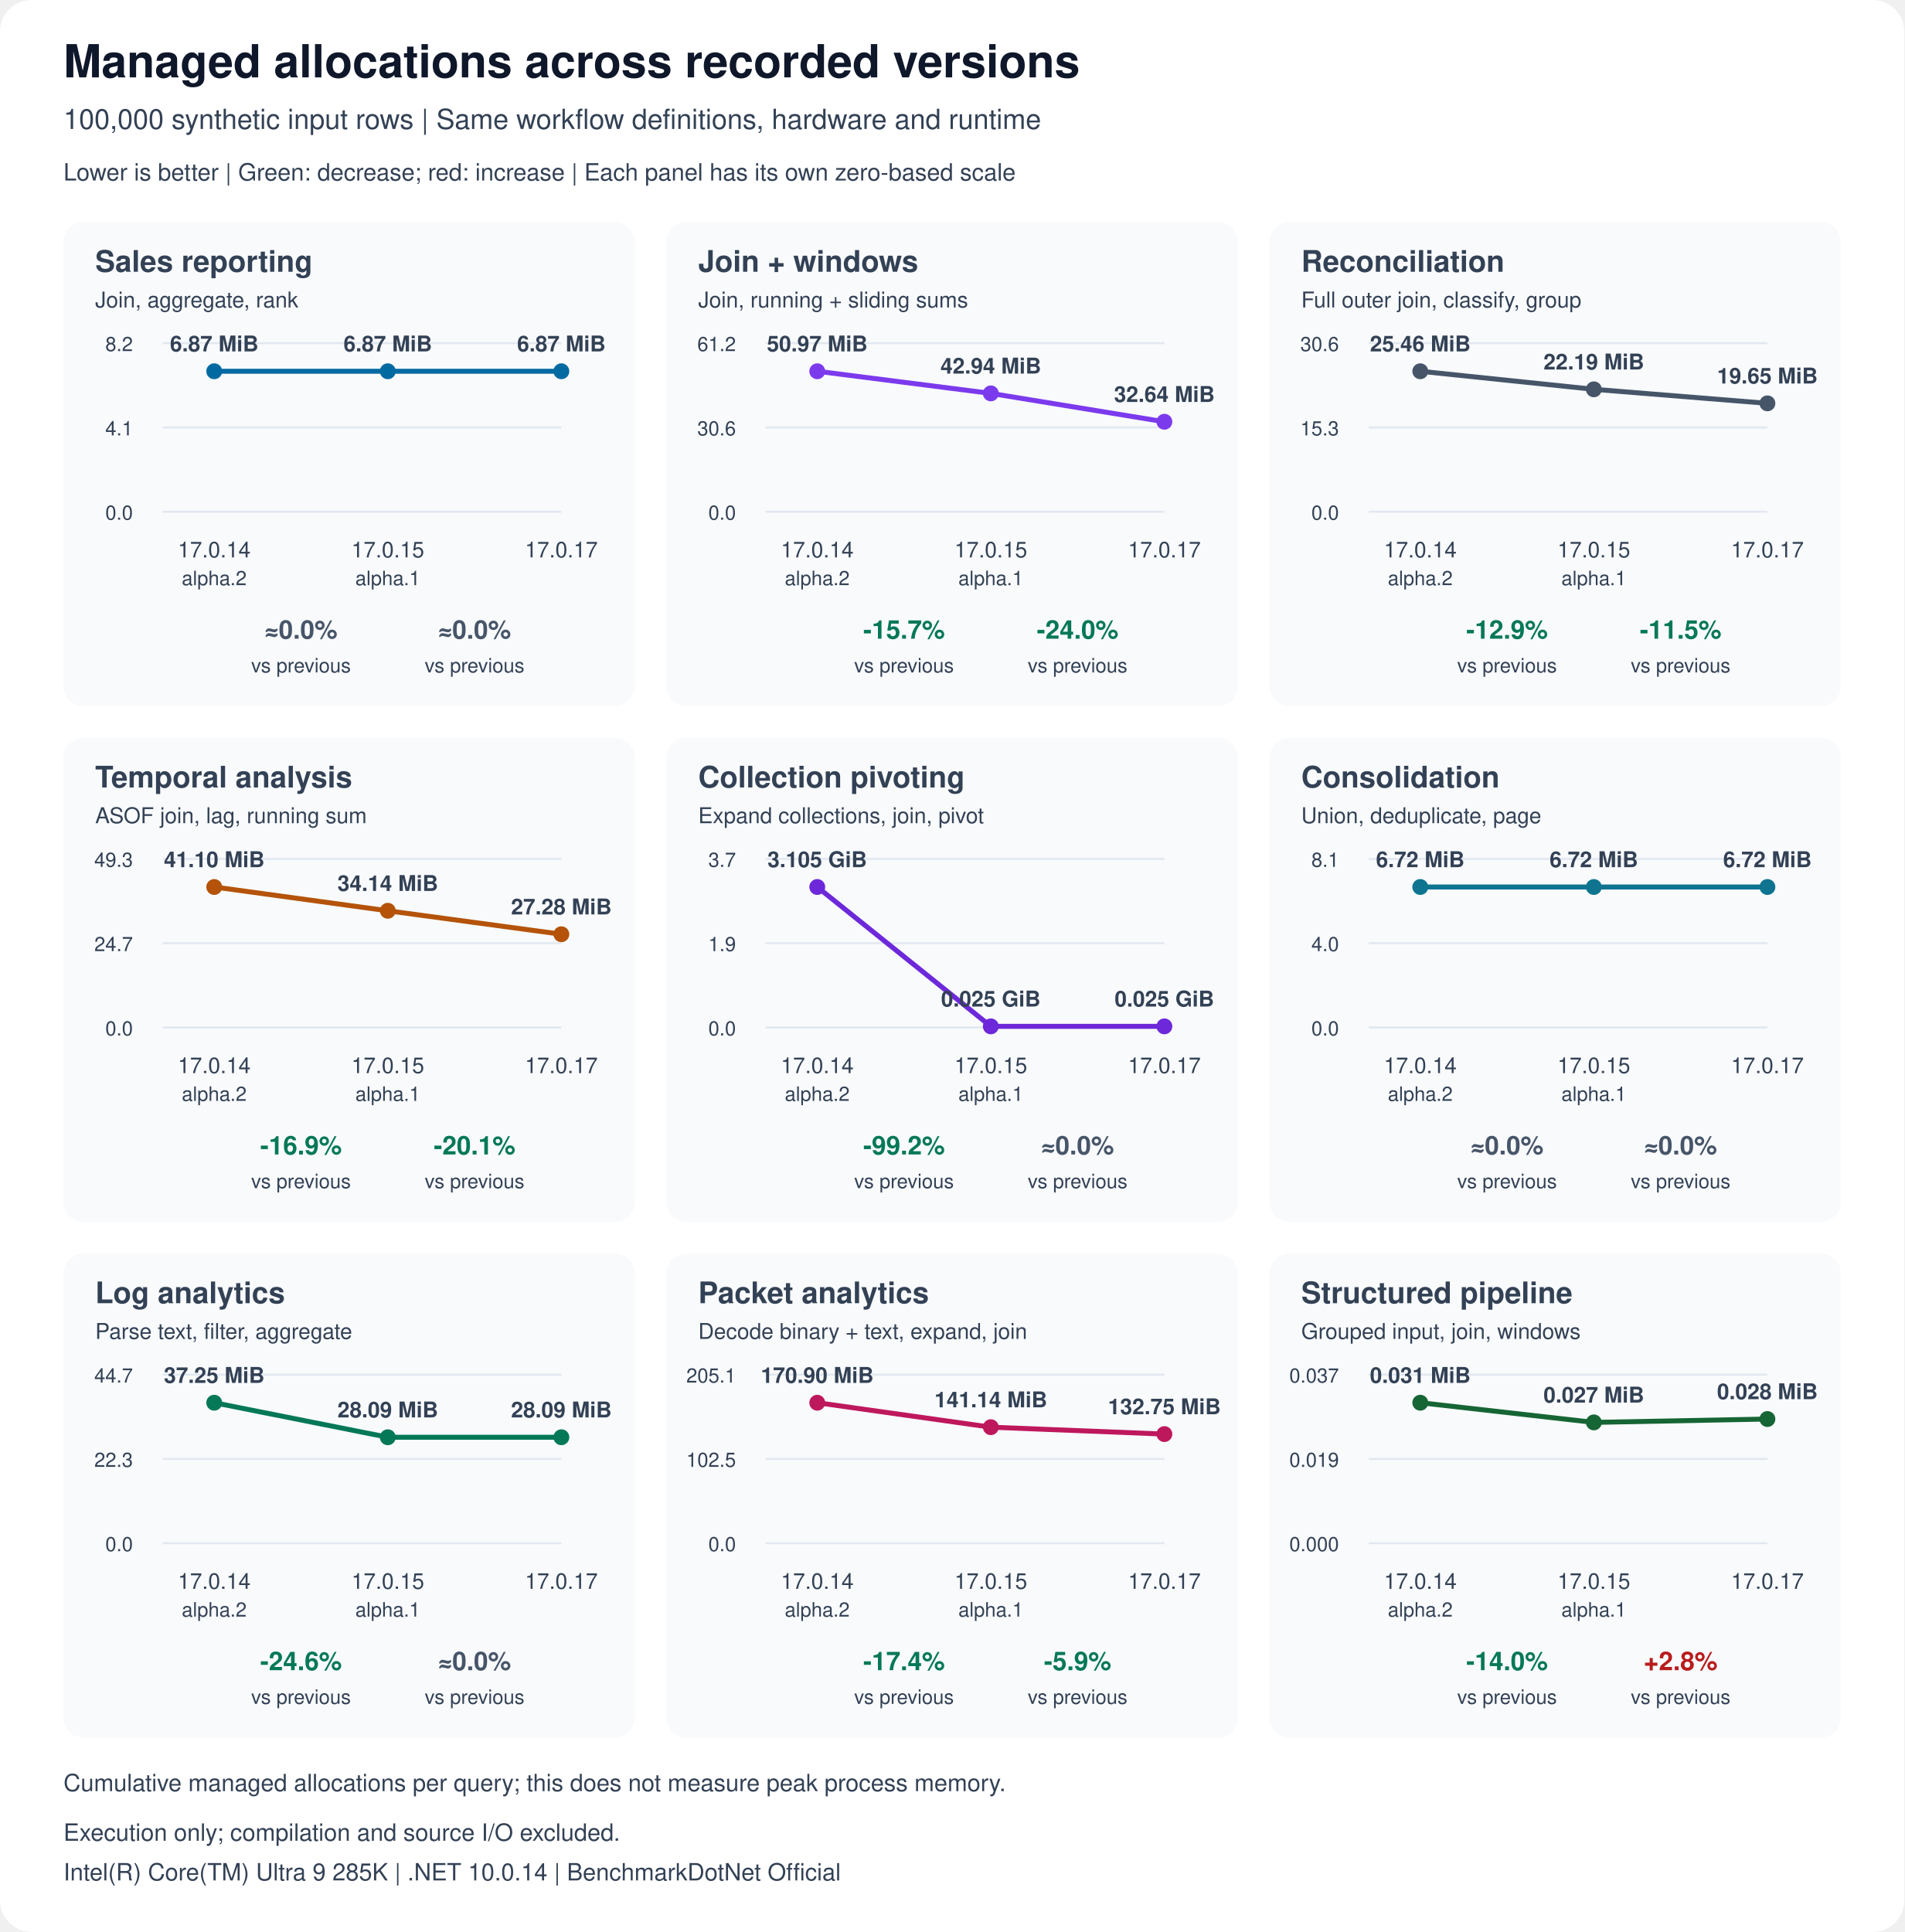
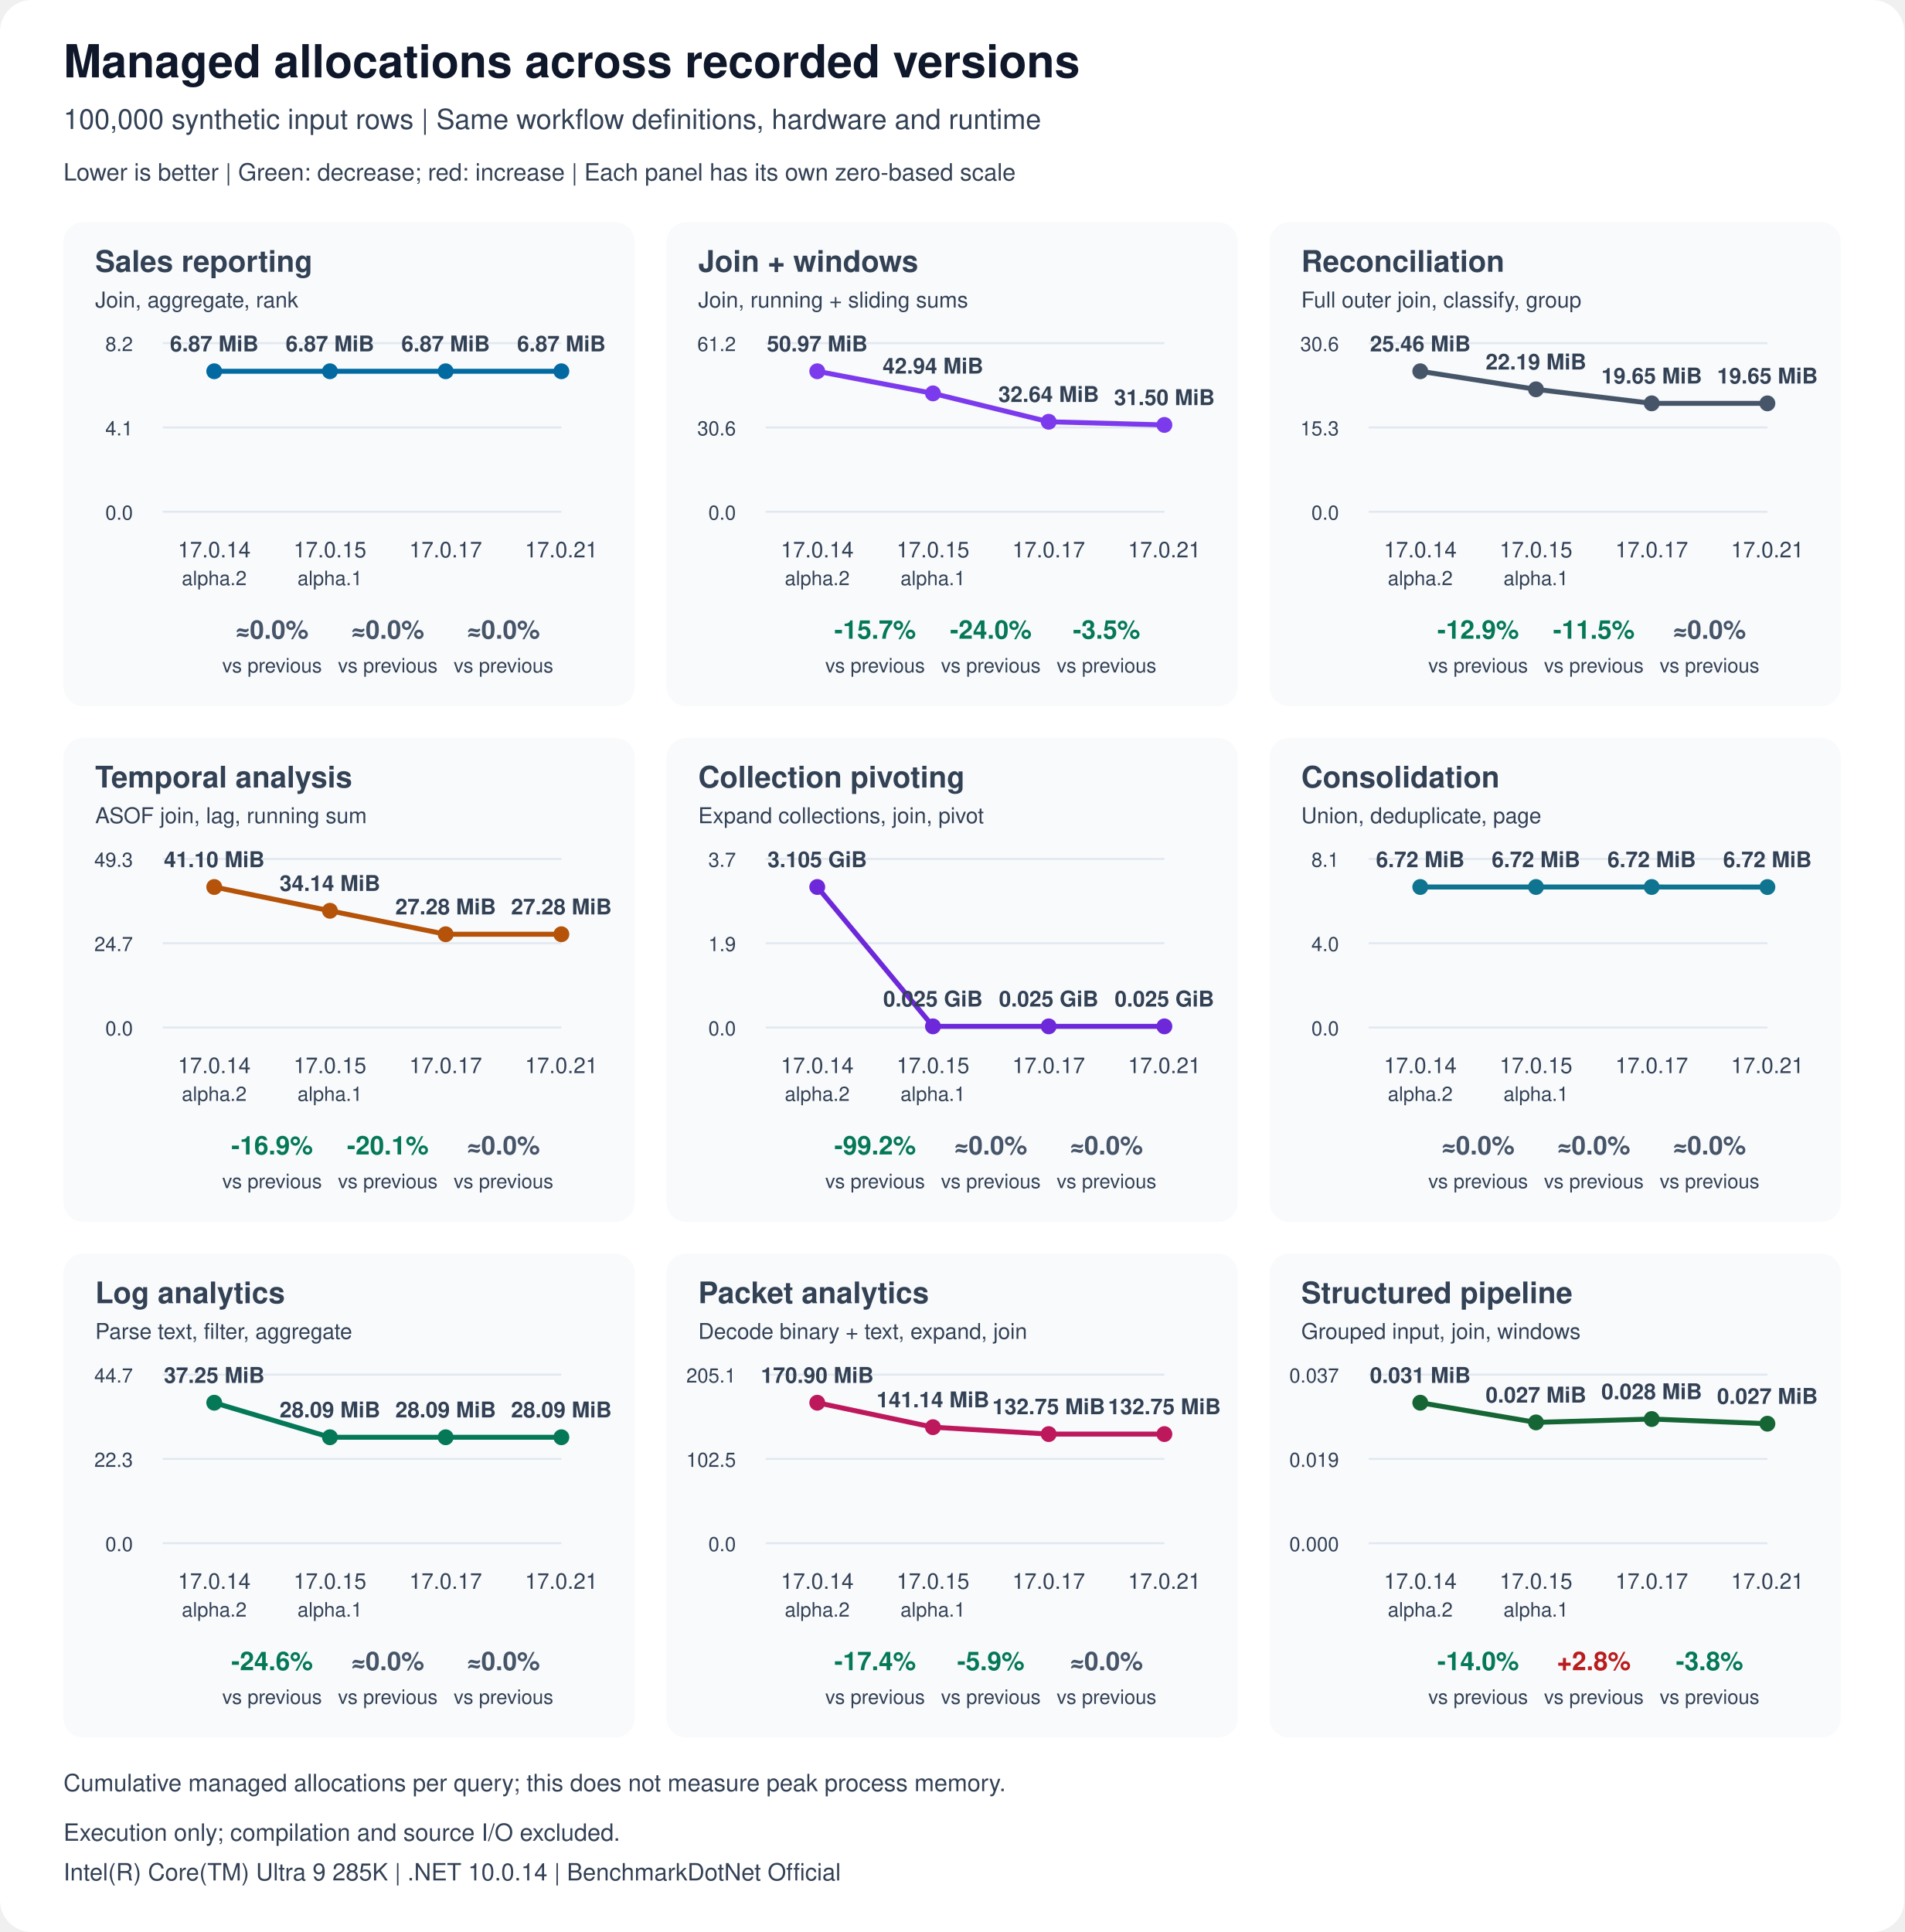
<svg xmlns="http://www.w3.org/2000/svg" width="960" height="974" viewBox="0 0 960 974" role="img" aria-labelledby="title description">
  <rect width="960" height="974" rx="16" fill="#ffffff" />
  <g font-family="Segoe UI, Helvetica, Arial, sans-serif">
    <text x="32.00" y="39.00" font-size="23" fill="#0f172a" text-anchor="start" font-weight="700">Managed allocations across recorded versions</text>
    <text x="32.00" y="65.00" font-size="14" fill="#334155" text-anchor="start" font-weight="400">100,000 synthetic input rows | Same workflow definitions, hardware and runtime</text>
    <text x="32.00" y="91.00" font-size="12" fill="#334155" text-anchor="start" font-weight="400">Lower is better | Green: decrease; red: increase | Each panel has its own zero-based scale</text>
    <rect x="32" y="112" width="288" height="244" rx="10" fill="#f8fafc" />
    <text x="48.00" y="137.00" font-size="15" fill="#334155" text-anchor="start" font-weight="600">Sales reporting</text>
    <text x="48.00" y="155.00" font-size="11" fill="#334155" text-anchor="start" font-weight="400">Join, aggregate, rank</text>
    <line x1="82.00" y1="258.00" x2="283.00" y2="258.00" stroke="#e2e8f0" stroke-width="1" />
    <text x="67.00" y="262.00" font-size="10" fill="#334155" text-anchor="end" font-weight="400">0.0</text>
    <line x1="82.00" y1="215.50" x2="283.00" y2="215.50" stroke="#e2e8f0" stroke-width="1" />
    <text x="67.00" y="219.50" font-size="10" fill="#334155" text-anchor="end" font-weight="400">4.1</text>
    <line x1="82.00" y1="173.00" x2="283.00" y2="173.00" stroke="#e2e8f0" stroke-width="1" />
    <text x="67.00" y="177.00" font-size="10" fill="#334155" text-anchor="end" font-weight="400">8.2</text>
-     <polyline points="108.00,187.17 195.50,187.17 283.00,187.17" fill="none" stroke="#0369a1" stroke-width="2.5" />
+     <polyline points="108.00,187.17 166.33,187.17 224.67,187.17 283.00,187.17" fill="none" stroke="#0369a1" stroke-width="2.5" />
    <circle cx="108.00" cy="187.17" r="4" fill="#0369a1" />
    <text x="108.00" y="177.17" font-size="11" fill="#334155" text-anchor="middle" font-weight="600">6.87 MiB</text>
    <text x="108.00" y="281.00" font-size="11" fill="#334155" text-anchor="middle" font-weight="400">17.0.14</text>
    <text x="108.00" y="295.00" font-size="10" fill="#334155" text-anchor="middle" font-weight="400">alpha.2</text>
-     <circle cx="195.50" cy="187.17" r="4" fill="#0369a1" />
-     <text x="195.50" y="177.17" font-size="11" fill="#334155" text-anchor="middle" font-weight="600">6.87 MiB</text>
-     <text x="195.50" y="281.00" font-size="11" fill="#334155" text-anchor="middle" font-weight="400">17.0.15</text>
-     <text x="195.50" y="295.00" font-size="10" fill="#334155" text-anchor="middle" font-weight="400">alpha.1</text>
-     <text x="151.75" y="322.00" font-size="13" fill="#475569" text-anchor="middle" font-weight="600">≈0.0%</text>
-     <text x="151.75" y="339.00" font-size="10" fill="#334155" text-anchor="middle" font-weight="400">vs previous</text>
+     <circle cx="166.33" cy="187.17" r="4" fill="#0369a1" />
+     <text x="166.33" y="177.17" font-size="11" fill="#334155" text-anchor="middle" font-weight="600">6.87 MiB</text>
+     <text x="166.33" y="281.00" font-size="11" fill="#334155" text-anchor="middle" font-weight="400">17.0.15</text>
+     <text x="166.33" y="295.00" font-size="10" fill="#334155" text-anchor="middle" font-weight="400">alpha.1</text>
+     <text x="137.17" y="322.00" font-size="13" fill="#475569" text-anchor="middle" font-weight="600">≈0.0%</text>
+     <text x="137.17" y="339.00" font-size="10" fill="#334155" text-anchor="middle" font-weight="400">vs previous</text>
+     <circle cx="224.67" cy="187.17" r="4" fill="#0369a1" />
+     <text x="224.67" y="177.17" font-size="11" fill="#334155" text-anchor="middle" font-weight="600">6.87 MiB</text>
+     <text x="224.67" y="281.00" font-size="11" fill="#334155" text-anchor="middle" font-weight="400">17.0.17</text>
+     <text x="195.50" y="322.00" font-size="13" fill="#475569" text-anchor="middle" font-weight="600">≈0.0%</text>
+     <text x="195.50" y="339.00" font-size="10" fill="#334155" text-anchor="middle" font-weight="400">vs previous</text>
    <circle cx="283.00" cy="187.17" r="4" fill="#0369a1" />
    <text x="283.00" y="177.17" font-size="11" fill="#334155" text-anchor="middle" font-weight="600">6.87 MiB</text>
-     <text x="283.00" y="281.00" font-size="11" fill="#334155" text-anchor="middle" font-weight="400">17.0.17</text>
-     <text x="239.25" y="322.00" font-size="13" fill="#475569" text-anchor="middle" font-weight="600">≈0.0%</text>
-     <text x="239.25" y="339.00" font-size="10" fill="#334155" text-anchor="middle" font-weight="400">vs previous</text>
+     <text x="283.00" y="281.00" font-size="11" fill="#334155" text-anchor="middle" font-weight="400">17.0.21</text>
+     <text x="253.83" y="322.00" font-size="13" fill="#475569" text-anchor="middle" font-weight="600">≈0.0%</text>
+     <text x="253.83" y="339.00" font-size="10" fill="#334155" text-anchor="middle" font-weight="400">vs previous</text>
    <rect x="336" y="112" width="288" height="244" rx="10" fill="#f8fafc" />
    <text x="352.00" y="137.00" font-size="15" fill="#334155" text-anchor="start" font-weight="600">Join + windows</text>
    <text x="352.00" y="155.00" font-size="11" fill="#334155" text-anchor="start" font-weight="400">Join, running + sliding sums</text>
    <line x1="386.00" y1="258.00" x2="587.00" y2="258.00" stroke="#e2e8f0" stroke-width="1" />
    <text x="371.00" y="262.00" font-size="10" fill="#334155" text-anchor="end" font-weight="400">0.0</text>
    <line x1="386.00" y1="215.50" x2="587.00" y2="215.50" stroke="#e2e8f0" stroke-width="1" />
    <text x="371.00" y="219.50" font-size="10" fill="#334155" text-anchor="end" font-weight="400">30.6</text>
    <line x1="386.00" y1="173.00" x2="587.00" y2="173.00" stroke="#e2e8f0" stroke-width="1" />
    <text x="371.00" y="177.00" font-size="10" fill="#334155" text-anchor="end" font-weight="400">61.2</text>
-     <polyline points="412.00,187.17 499.50,198.32 587.00,212.63" fill="none" stroke="#7c3aed" stroke-width="2.5" />
+     <polyline points="412.00,187.17 470.33,198.32 528.67,212.63 587.00,214.22" fill="none" stroke="#7c3aed" stroke-width="2.5" />
    <circle cx="412.00" cy="187.17" r="4" fill="#7c3aed" />
    <text x="412.00" y="177.17" font-size="11" fill="#334155" text-anchor="middle" font-weight="600">50.97 MiB</text>
    <text x="412.00" y="281.00" font-size="11" fill="#334155" text-anchor="middle" font-weight="400">17.0.14</text>
    <text x="412.00" y="295.00" font-size="10" fill="#334155" text-anchor="middle" font-weight="400">alpha.2</text>
-     <circle cx="499.50" cy="198.32" r="4" fill="#7c3aed" />
-     <text x="499.50" y="188.32" font-size="11" fill="#334155" text-anchor="middle" font-weight="600">42.94 MiB</text>
-     <text x="499.50" y="281.00" font-size="11" fill="#334155" text-anchor="middle" font-weight="400">17.0.15</text>
-     <text x="499.50" y="295.00" font-size="10" fill="#334155" text-anchor="middle" font-weight="400">alpha.1</text>
-     <text x="455.75" y="322.00" font-size="13" fill="#047857" text-anchor="middle" font-weight="600">-15.7%</text>
-     <text x="455.75" y="339.00" font-size="10" fill="#334155" text-anchor="middle" font-weight="400">vs previous</text>
-     <circle cx="587.00" cy="212.63" r="4" fill="#7c3aed" />
-     <text x="587.00" y="202.63" font-size="11" fill="#334155" text-anchor="middle" font-weight="600">32.64 MiB</text>
-     <text x="587.00" y="281.00" font-size="11" fill="#334155" text-anchor="middle" font-weight="400">17.0.17</text>
-     <text x="543.25" y="322.00" font-size="13" fill="#047857" text-anchor="middle" font-weight="600">-24.0%</text>
-     <text x="543.25" y="339.00" font-size="10" fill="#334155" text-anchor="middle" font-weight="400">vs previous</text>
+     <circle cx="470.33" cy="198.32" r="4" fill="#7c3aed" />
+     <text x="470.33" y="188.32" font-size="11" fill="#334155" text-anchor="middle" font-weight="600">42.94 MiB</text>
+     <text x="470.33" y="281.00" font-size="11" fill="#334155" text-anchor="middle" font-weight="400">17.0.15</text>
+     <text x="470.33" y="295.00" font-size="10" fill="#334155" text-anchor="middle" font-weight="400">alpha.1</text>
+     <text x="441.17" y="322.00" font-size="13" fill="#047857" text-anchor="middle" font-weight="600">-15.7%</text>
+     <text x="441.17" y="339.00" font-size="10" fill="#334155" text-anchor="middle" font-weight="400">vs previous</text>
+     <circle cx="528.67" cy="212.63" r="4" fill="#7c3aed" />
+     <text x="528.67" y="202.63" font-size="11" fill="#334155" text-anchor="middle" font-weight="600">32.64 MiB</text>
+     <text x="528.67" y="281.00" font-size="11" fill="#334155" text-anchor="middle" font-weight="400">17.0.17</text>
+     <text x="499.50" y="322.00" font-size="13" fill="#047857" text-anchor="middle" font-weight="600">-24.0%</text>
+     <text x="499.50" y="339.00" font-size="10" fill="#334155" text-anchor="middle" font-weight="400">vs previous</text>
+     <circle cx="587.00" cy="214.22" r="4" fill="#7c3aed" />
+     <text x="587.00" y="204.22" font-size="11" fill="#334155" text-anchor="middle" font-weight="600">31.50 MiB</text>
+     <text x="587.00" y="281.00" font-size="11" fill="#334155" text-anchor="middle" font-weight="400">17.0.21</text>
+     <text x="557.83" y="322.00" font-size="13" fill="#047857" text-anchor="middle" font-weight="600">-3.5%</text>
+     <text x="557.83" y="339.00" font-size="10" fill="#334155" text-anchor="middle" font-weight="400">vs previous</text>
    <rect x="640" y="112" width="288" height="244" rx="10" fill="#f8fafc" />
    <text x="656.00" y="137.00" font-size="15" fill="#334155" text-anchor="start" font-weight="600">Reconciliation</text>
    <text x="656.00" y="155.00" font-size="11" fill="#334155" text-anchor="start" font-weight="400">Full outer join, classify, group</text>
    <line x1="690.00" y1="258.00" x2="891.00" y2="258.00" stroke="#e2e8f0" stroke-width="1" />
    <text x="675.00" y="262.00" font-size="10" fill="#334155" text-anchor="end" font-weight="400">0.0</text>
    <line x1="690.00" y1="215.50" x2="891.00" y2="215.50" stroke="#e2e8f0" stroke-width="1" />
    <text x="675.00" y="219.50" font-size="10" fill="#334155" text-anchor="end" font-weight="400">15.3</text>
    <line x1="690.00" y1="173.00" x2="891.00" y2="173.00" stroke="#e2e8f0" stroke-width="1" />
    <text x="675.00" y="177.00" font-size="10" fill="#334155" text-anchor="end" font-weight="400">30.6</text>
-     <polyline points="716.00,187.17 803.50,196.27 891.00,203.34" fill="none" stroke="#475569" stroke-width="2.5" />
+     <polyline points="716.00,187.17 774.33,196.27 832.67,203.34 891.00,203.35" fill="none" stroke="#475569" stroke-width="2.5" />
    <circle cx="716.00" cy="187.17" r="4" fill="#475569" />
    <text x="716.00" y="177.17" font-size="11" fill="#334155" text-anchor="middle" font-weight="600">25.46 MiB</text>
    <text x="716.00" y="281.00" font-size="11" fill="#334155" text-anchor="middle" font-weight="400">17.0.14</text>
    <text x="716.00" y="295.00" font-size="10" fill="#334155" text-anchor="middle" font-weight="400">alpha.2</text>
-     <circle cx="803.50" cy="196.27" r="4" fill="#475569" />
-     <text x="803.50" y="186.27" font-size="11" fill="#334155" text-anchor="middle" font-weight="600">22.19 MiB</text>
-     <text x="803.50" y="281.00" font-size="11" fill="#334155" text-anchor="middle" font-weight="400">17.0.15</text>
-     <text x="803.50" y="295.00" font-size="10" fill="#334155" text-anchor="middle" font-weight="400">alpha.1</text>
-     <text x="759.75" y="322.00" font-size="13" fill="#047857" text-anchor="middle" font-weight="600">-12.9%</text>
-     <text x="759.75" y="339.00" font-size="10" fill="#334155" text-anchor="middle" font-weight="400">vs previous</text>
-     <circle cx="891.00" cy="203.34" r="4" fill="#475569" />
-     <text x="891.00" y="193.34" font-size="11" fill="#334155" text-anchor="middle" font-weight="600">19.65 MiB</text>
-     <text x="891.00" y="281.00" font-size="11" fill="#334155" text-anchor="middle" font-weight="400">17.0.17</text>
-     <text x="847.25" y="322.00" font-size="13" fill="#047857" text-anchor="middle" font-weight="600">-11.5%</text>
-     <text x="847.25" y="339.00" font-size="10" fill="#334155" text-anchor="middle" font-weight="400">vs previous</text>
+     <circle cx="774.33" cy="196.27" r="4" fill="#475569" />
+     <text x="774.33" y="186.27" font-size="11" fill="#334155" text-anchor="middle" font-weight="600">22.19 MiB</text>
+     <text x="774.33" y="281.00" font-size="11" fill="#334155" text-anchor="middle" font-weight="400">17.0.15</text>
+     <text x="774.33" y="295.00" font-size="10" fill="#334155" text-anchor="middle" font-weight="400">alpha.1</text>
+     <text x="745.17" y="322.00" font-size="13" fill="#047857" text-anchor="middle" font-weight="600">-12.9%</text>
+     <text x="745.17" y="339.00" font-size="10" fill="#334155" text-anchor="middle" font-weight="400">vs previous</text>
+     <circle cx="832.67" cy="203.34" r="4" fill="#475569" />
+     <text x="832.67" y="193.34" font-size="11" fill="#334155" text-anchor="middle" font-weight="600">19.65 MiB</text>
+     <text x="832.67" y="281.00" font-size="11" fill="#334155" text-anchor="middle" font-weight="400">17.0.17</text>
+     <text x="803.50" y="322.00" font-size="13" fill="#047857" text-anchor="middle" font-weight="600">-11.5%</text>
+     <text x="803.50" y="339.00" font-size="10" fill="#334155" text-anchor="middle" font-weight="400">vs previous</text>
+     <circle cx="891.00" cy="203.35" r="4" fill="#475569" />
+     <text x="891.00" y="193.35" font-size="11" fill="#334155" text-anchor="middle" font-weight="600">19.65 MiB</text>
+     <text x="891.00" y="281.00" font-size="11" fill="#334155" text-anchor="middle" font-weight="400">17.0.21</text>
+     <text x="861.83" y="322.00" font-size="13" fill="#475569" text-anchor="middle" font-weight="600">≈0.0%</text>
+     <text x="861.83" y="339.00" font-size="10" fill="#334155" text-anchor="middle" font-weight="400">vs previous</text>
    <rect x="32" y="372" width="288" height="244" rx="10" fill="#f8fafc" />
    <text x="48.00" y="397.00" font-size="15" fill="#334155" text-anchor="start" font-weight="600">Temporal analysis</text>
    <text x="48.00" y="415.00" font-size="11" fill="#334155" text-anchor="start" font-weight="400">ASOF join, lag, running sum</text>
    <line x1="82.00" y1="518.00" x2="283.00" y2="518.00" stroke="#e2e8f0" stroke-width="1" />
    <text x="67.00" y="522.00" font-size="10" fill="#334155" text-anchor="end" font-weight="400">0.0</text>
    <line x1="82.00" y1="475.50" x2="283.00" y2="475.50" stroke="#e2e8f0" stroke-width="1" />
    <text x="67.00" y="479.50" font-size="10" fill="#334155" text-anchor="end" font-weight="400">24.7</text>
    <line x1="82.00" y1="433.00" x2="283.00" y2="433.00" stroke="#e2e8f0" stroke-width="1" />
    <text x="67.00" y="437.00" font-size="10" fill="#334155" text-anchor="end" font-weight="400">49.3</text>
-     <polyline points="108.00,447.17 195.50,459.16 283.00,470.99" fill="none" stroke="#b45309" stroke-width="2.5" />
+     <polyline points="108.00,447.17 166.33,459.16 224.67,470.99 283.00,470.99" fill="none" stroke="#b45309" stroke-width="2.5" />
    <circle cx="108.00" cy="447.17" r="4" fill="#b45309" />
    <text x="108.00" y="437.17" font-size="11" fill="#334155" text-anchor="middle" font-weight="600">41.10 MiB</text>
    <text x="108.00" y="541.00" font-size="11" fill="#334155" text-anchor="middle" font-weight="400">17.0.14</text>
    <text x="108.00" y="555.00" font-size="10" fill="#334155" text-anchor="middle" font-weight="400">alpha.2</text>
-     <circle cx="195.50" cy="459.16" r="4" fill="#b45309" />
-     <text x="195.50" y="449.16" font-size="11" fill="#334155" text-anchor="middle" font-weight="600">34.14 MiB</text>
-     <text x="195.50" y="541.00" font-size="11" fill="#334155" text-anchor="middle" font-weight="400">17.0.15</text>
-     <text x="195.50" y="555.00" font-size="10" fill="#334155" text-anchor="middle" font-weight="400">alpha.1</text>
-     <text x="151.75" y="582.00" font-size="13" fill="#047857" text-anchor="middle" font-weight="600">-16.9%</text>
-     <text x="151.75" y="599.00" font-size="10" fill="#334155" text-anchor="middle" font-weight="400">vs previous</text>
+     <circle cx="166.33" cy="459.16" r="4" fill="#b45309" />
+     <text x="166.33" y="449.16" font-size="11" fill="#334155" text-anchor="middle" font-weight="600">34.14 MiB</text>
+     <text x="166.33" y="541.00" font-size="11" fill="#334155" text-anchor="middle" font-weight="400">17.0.15</text>
+     <text x="166.33" y="555.00" font-size="10" fill="#334155" text-anchor="middle" font-weight="400">alpha.1</text>
+     <text x="137.17" y="582.00" font-size="13" fill="#047857" text-anchor="middle" font-weight="600">-16.9%</text>
+     <text x="137.17" y="599.00" font-size="10" fill="#334155" text-anchor="middle" font-weight="400">vs previous</text>
+     <circle cx="224.67" cy="470.99" r="4" fill="#b45309" />
+     <text x="224.67" y="460.99" font-size="11" fill="#334155" text-anchor="middle" font-weight="600">27.28 MiB</text>
+     <text x="224.67" y="541.00" font-size="11" fill="#334155" text-anchor="middle" font-weight="400">17.0.17</text>
+     <text x="195.50" y="582.00" font-size="13" fill="#047857" text-anchor="middle" font-weight="600">-20.1%</text>
+     <text x="195.50" y="599.00" font-size="10" fill="#334155" text-anchor="middle" font-weight="400">vs previous</text>
    <circle cx="283.00" cy="470.99" r="4" fill="#b45309" />
    <text x="283.00" y="460.99" font-size="11" fill="#334155" text-anchor="middle" font-weight="600">27.28 MiB</text>
-     <text x="283.00" y="541.00" font-size="11" fill="#334155" text-anchor="middle" font-weight="400">17.0.17</text>
-     <text x="239.25" y="582.00" font-size="13" fill="#047857" text-anchor="middle" font-weight="600">-20.1%</text>
-     <text x="239.25" y="599.00" font-size="10" fill="#334155" text-anchor="middle" font-weight="400">vs previous</text>
+     <text x="283.00" y="541.00" font-size="11" fill="#334155" text-anchor="middle" font-weight="400">17.0.21</text>
+     <text x="253.83" y="582.00" font-size="13" fill="#475569" text-anchor="middle" font-weight="600">≈0.0%</text>
+     <text x="253.83" y="599.00" font-size="10" fill="#334155" text-anchor="middle" font-weight="400">vs previous</text>
    <rect x="336" y="372" width="288" height="244" rx="10" fill="#f8fafc" />
    <text x="352.00" y="397.00" font-size="15" fill="#334155" text-anchor="start" font-weight="600">Collection pivoting</text>
    <text x="352.00" y="415.00" font-size="11" fill="#334155" text-anchor="start" font-weight="400">Expand collections, join, pivot</text>
    <line x1="386.00" y1="518.00" x2="587.00" y2="518.00" stroke="#e2e8f0" stroke-width="1" />
    <text x="371.00" y="522.00" font-size="10" fill="#334155" text-anchor="end" font-weight="400">0.0</text>
    <line x1="386.00" y1="475.50" x2="587.00" y2="475.50" stroke="#e2e8f0" stroke-width="1" />
    <text x="371.00" y="479.50" font-size="10" fill="#334155" text-anchor="end" font-weight="400">1.9</text>
    <line x1="386.00" y1="433.00" x2="587.00" y2="433.00" stroke="#e2e8f0" stroke-width="1" />
    <text x="371.00" y="437.00" font-size="10" fill="#334155" text-anchor="end" font-weight="400">3.7</text>
-     <polyline points="412.00,447.17 499.50,517.43 587.00,517.43" fill="none" stroke="#6d28d9" stroke-width="2.5" />
+     <polyline points="412.00,447.17 470.33,517.43 528.67,517.43 587.00,517.43" fill="none" stroke="#6d28d9" stroke-width="2.5" />
    <circle cx="412.00" cy="447.17" r="4" fill="#6d28d9" />
    <text x="412.00" y="437.17" font-size="11" fill="#334155" text-anchor="middle" font-weight="600">3.105 GiB</text>
    <text x="412.00" y="541.00" font-size="11" fill="#334155" text-anchor="middle" font-weight="400">17.0.14</text>
    <text x="412.00" y="555.00" font-size="10" fill="#334155" text-anchor="middle" font-weight="400">alpha.2</text>
-     <circle cx="499.50" cy="517.43" r="4" fill="#6d28d9" />
-     <text x="499.50" y="507.43" font-size="11" fill="#334155" text-anchor="middle" font-weight="600">0.025 GiB</text>
-     <text x="499.50" y="541.00" font-size="11" fill="#334155" text-anchor="middle" font-weight="400">17.0.15</text>
-     <text x="499.50" y="555.00" font-size="10" fill="#334155" text-anchor="middle" font-weight="400">alpha.1</text>
-     <text x="455.75" y="582.00" font-size="13" fill="#047857" text-anchor="middle" font-weight="600">-99.2%</text>
-     <text x="455.75" y="599.00" font-size="10" fill="#334155" text-anchor="middle" font-weight="400">vs previous</text>
+     <circle cx="470.33" cy="517.43" r="4" fill="#6d28d9" />
+     <text x="470.33" y="507.43" font-size="11" fill="#334155" text-anchor="middle" font-weight="600">0.025 GiB</text>
+     <text x="470.33" y="541.00" font-size="11" fill="#334155" text-anchor="middle" font-weight="400">17.0.15</text>
+     <text x="470.33" y="555.00" font-size="10" fill="#334155" text-anchor="middle" font-weight="400">alpha.1</text>
+     <text x="441.17" y="582.00" font-size="13" fill="#047857" text-anchor="middle" font-weight="600">-99.2%</text>
+     <text x="441.17" y="599.00" font-size="10" fill="#334155" text-anchor="middle" font-weight="400">vs previous</text>
+     <circle cx="528.67" cy="517.43" r="4" fill="#6d28d9" />
+     <text x="528.67" y="507.43" font-size="11" fill="#334155" text-anchor="middle" font-weight="600">0.025 GiB</text>
+     <text x="528.67" y="541.00" font-size="11" fill="#334155" text-anchor="middle" font-weight="400">17.0.17</text>
+     <text x="499.50" y="582.00" font-size="13" fill="#475569" text-anchor="middle" font-weight="600">≈0.0%</text>
+     <text x="499.50" y="599.00" font-size="10" fill="#334155" text-anchor="middle" font-weight="400">vs previous</text>
    <circle cx="587.00" cy="517.43" r="4" fill="#6d28d9" />
    <text x="587.00" y="507.43" font-size="11" fill="#334155" text-anchor="middle" font-weight="600">0.025 GiB</text>
-     <text x="587.00" y="541.00" font-size="11" fill="#334155" text-anchor="middle" font-weight="400">17.0.17</text>
-     <text x="543.25" y="582.00" font-size="13" fill="#475569" text-anchor="middle" font-weight="600">≈0.0%</text>
-     <text x="543.25" y="599.00" font-size="10" fill="#334155" text-anchor="middle" font-weight="400">vs previous</text>
+     <text x="587.00" y="541.00" font-size="11" fill="#334155" text-anchor="middle" font-weight="400">17.0.21</text>
+     <text x="557.83" y="582.00" font-size="13" fill="#475569" text-anchor="middle" font-weight="600">≈0.0%</text>
+     <text x="557.83" y="599.00" font-size="10" fill="#334155" text-anchor="middle" font-weight="400">vs previous</text>
    <rect x="640" y="372" width="288" height="244" rx="10" fill="#f8fafc" />
    <text x="656.00" y="397.00" font-size="15" fill="#334155" text-anchor="start" font-weight="600">Consolidation</text>
    <text x="656.00" y="415.00" font-size="11" fill="#334155" text-anchor="start" font-weight="400">Union, deduplicate, page</text>
    <line x1="690.00" y1="518.00" x2="891.00" y2="518.00" stroke="#e2e8f0" stroke-width="1" />
    <text x="675.00" y="522.00" font-size="10" fill="#334155" text-anchor="end" font-weight="400">0.0</text>
    <line x1="690.00" y1="475.50" x2="891.00" y2="475.50" stroke="#e2e8f0" stroke-width="1" />
    <text x="675.00" y="479.50" font-size="10" fill="#334155" text-anchor="end" font-weight="400">4.0</text>
    <line x1="690.00" y1="433.00" x2="891.00" y2="433.00" stroke="#e2e8f0" stroke-width="1" />
    <text x="675.00" y="437.00" font-size="10" fill="#334155" text-anchor="end" font-weight="400">8.1</text>
-     <polyline points="716.00,447.17 803.50,447.17 891.00,447.17" fill="none" stroke="#0e7490" stroke-width="2.5" />
+     <polyline points="716.00,447.17 774.33,447.17 832.67,447.17 891.00,447.20" fill="none" stroke="#0e7490" stroke-width="2.5" />
    <circle cx="716.00" cy="447.17" r="4" fill="#0e7490" />
    <text x="716.00" y="437.17" font-size="11" fill="#334155" text-anchor="middle" font-weight="600">6.72 MiB</text>
    <text x="716.00" y="541.00" font-size="11" fill="#334155" text-anchor="middle" font-weight="400">17.0.14</text>
    <text x="716.00" y="555.00" font-size="10" fill="#334155" text-anchor="middle" font-weight="400">alpha.2</text>
-     <circle cx="803.50" cy="447.17" r="4" fill="#0e7490" />
-     <text x="803.50" y="437.17" font-size="11" fill="#334155" text-anchor="middle" font-weight="600">6.72 MiB</text>
-     <text x="803.50" y="541.00" font-size="11" fill="#334155" text-anchor="middle" font-weight="400">17.0.15</text>
-     <text x="803.50" y="555.00" font-size="10" fill="#334155" text-anchor="middle" font-weight="400">alpha.1</text>
-     <text x="759.75" y="582.00" font-size="13" fill="#475569" text-anchor="middle" font-weight="600">≈0.0%</text>
-     <text x="759.75" y="599.00" font-size="10" fill="#334155" text-anchor="middle" font-weight="400">vs previous</text>
-     <circle cx="891.00" cy="447.17" r="4" fill="#0e7490" />
-     <text x="891.00" y="437.17" font-size="11" fill="#334155" text-anchor="middle" font-weight="600">6.72 MiB</text>
-     <text x="891.00" y="541.00" font-size="11" fill="#334155" text-anchor="middle" font-weight="400">17.0.17</text>
-     <text x="847.25" y="582.00" font-size="13" fill="#475569" text-anchor="middle" font-weight="600">≈0.0%</text>
-     <text x="847.25" y="599.00" font-size="10" fill="#334155" text-anchor="middle" font-weight="400">vs previous</text>
+     <circle cx="774.33" cy="447.17" r="4" fill="#0e7490" />
+     <text x="774.33" y="437.17" font-size="11" fill="#334155" text-anchor="middle" font-weight="600">6.72 MiB</text>
+     <text x="774.33" y="541.00" font-size="11" fill="#334155" text-anchor="middle" font-weight="400">17.0.15</text>
+     <text x="774.33" y="555.00" font-size="10" fill="#334155" text-anchor="middle" font-weight="400">alpha.1</text>
+     <text x="745.17" y="582.00" font-size="13" fill="#475569" text-anchor="middle" font-weight="600">≈0.0%</text>
+     <text x="745.17" y="599.00" font-size="10" fill="#334155" text-anchor="middle" font-weight="400">vs previous</text>
+     <circle cx="832.67" cy="447.17" r="4" fill="#0e7490" />
+     <text x="832.67" y="437.17" font-size="11" fill="#334155" text-anchor="middle" font-weight="600">6.72 MiB</text>
+     <text x="832.67" y="541.00" font-size="11" fill="#334155" text-anchor="middle" font-weight="400">17.0.17</text>
+     <text x="803.50" y="582.00" font-size="13" fill="#475569" text-anchor="middle" font-weight="600">≈0.0%</text>
+     <text x="803.50" y="599.00" font-size="10" fill="#334155" text-anchor="middle" font-weight="400">vs previous</text>
+     <circle cx="891.00" cy="447.20" r="4" fill="#0e7490" />
+     <text x="891.00" y="437.20" font-size="11" fill="#334155" text-anchor="middle" font-weight="600">6.72 MiB</text>
+     <text x="891.00" y="541.00" font-size="11" fill="#334155" text-anchor="middle" font-weight="400">17.0.21</text>
+     <text x="861.83" y="582.00" font-size="13" fill="#475569" text-anchor="middle" font-weight="600">≈0.0%</text>
+     <text x="861.83" y="599.00" font-size="10" fill="#334155" text-anchor="middle" font-weight="400">vs previous</text>
    <rect x="32" y="632" width="288" height="244" rx="10" fill="#f8fafc" />
    <text x="48.00" y="657.00" font-size="15" fill="#334155" text-anchor="start" font-weight="600">Log analytics</text>
    <text x="48.00" y="675.00" font-size="11" fill="#334155" text-anchor="start" font-weight="400">Parse text, filter, aggregate</text>
    <line x1="82.00" y1="778.00" x2="283.00" y2="778.00" stroke="#e2e8f0" stroke-width="1" />
    <text x="67.00" y="782.00" font-size="10" fill="#334155" text-anchor="end" font-weight="400">0.0</text>
    <line x1="82.00" y1="735.50" x2="283.00" y2="735.50" stroke="#e2e8f0" stroke-width="1" />
    <text x="67.00" y="739.50" font-size="10" fill="#334155" text-anchor="end" font-weight="400">22.3</text>
    <line x1="82.00" y1="693.00" x2="283.00" y2="693.00" stroke="#e2e8f0" stroke-width="1" />
    <text x="67.00" y="697.00" font-size="10" fill="#334155" text-anchor="end" font-weight="400">44.7</text>
-     <polyline points="108.00,707.17 195.50,724.58 283.00,724.58" fill="none" stroke="#047857" stroke-width="2.5" />
+     <polyline points="108.00,707.17 166.33,724.58 224.67,724.58 283.00,724.58" fill="none" stroke="#047857" stroke-width="2.5" />
    <circle cx="108.00" cy="707.17" r="4" fill="#047857" />
    <text x="108.00" y="697.17" font-size="11" fill="#334155" text-anchor="middle" font-weight="600">37.25 MiB</text>
    <text x="108.00" y="801.00" font-size="11" fill="#334155" text-anchor="middle" font-weight="400">17.0.14</text>
    <text x="108.00" y="815.00" font-size="10" fill="#334155" text-anchor="middle" font-weight="400">alpha.2</text>
-     <circle cx="195.50" cy="724.58" r="4" fill="#047857" />
-     <text x="195.50" y="714.58" font-size="11" fill="#334155" text-anchor="middle" font-weight="600">28.09 MiB</text>
-     <text x="195.50" y="801.00" font-size="11" fill="#334155" text-anchor="middle" font-weight="400">17.0.15</text>
-     <text x="195.50" y="815.00" font-size="10" fill="#334155" text-anchor="middle" font-weight="400">alpha.1</text>
-     <text x="151.75" y="842.00" font-size="13" fill="#047857" text-anchor="middle" font-weight="600">-24.6%</text>
-     <text x="151.75" y="859.00" font-size="10" fill="#334155" text-anchor="middle" font-weight="400">vs previous</text>
+     <circle cx="166.33" cy="724.58" r="4" fill="#047857" />
+     <text x="166.33" y="714.58" font-size="11" fill="#334155" text-anchor="middle" font-weight="600">28.09 MiB</text>
+     <text x="166.33" y="801.00" font-size="11" fill="#334155" text-anchor="middle" font-weight="400">17.0.15</text>
+     <text x="166.33" y="815.00" font-size="10" fill="#334155" text-anchor="middle" font-weight="400">alpha.1</text>
+     <text x="137.17" y="842.00" font-size="13" fill="#047857" text-anchor="middle" font-weight="600">-24.6%</text>
+     <text x="137.17" y="859.00" font-size="10" fill="#334155" text-anchor="middle" font-weight="400">vs previous</text>
+     <circle cx="224.67" cy="724.58" r="4" fill="#047857" />
+     <text x="224.67" y="714.58" font-size="11" fill="#334155" text-anchor="middle" font-weight="600">28.09 MiB</text>
+     <text x="224.67" y="801.00" font-size="11" fill="#334155" text-anchor="middle" font-weight="400">17.0.17</text>
+     <text x="195.50" y="842.00" font-size="13" fill="#475569" text-anchor="middle" font-weight="600">≈0.0%</text>
+     <text x="195.50" y="859.00" font-size="10" fill="#334155" text-anchor="middle" font-weight="400">vs previous</text>
    <circle cx="283.00" cy="724.58" r="4" fill="#047857" />
    <text x="283.00" y="714.58" font-size="11" fill="#334155" text-anchor="middle" font-weight="600">28.09 MiB</text>
-     <text x="283.00" y="801.00" font-size="11" fill="#334155" text-anchor="middle" font-weight="400">17.0.17</text>
-     <text x="239.25" y="842.00" font-size="13" fill="#475569" text-anchor="middle" font-weight="600">≈0.0%</text>
-     <text x="239.25" y="859.00" font-size="10" fill="#334155" text-anchor="middle" font-weight="400">vs previous</text>
+     <text x="283.00" y="801.00" font-size="11" fill="#334155" text-anchor="middle" font-weight="400">17.0.21</text>
+     <text x="253.83" y="842.00" font-size="13" fill="#475569" text-anchor="middle" font-weight="600">≈0.0%</text>
+     <text x="253.83" y="859.00" font-size="10" fill="#334155" text-anchor="middle" font-weight="400">vs previous</text>
    <rect x="336" y="632" width="288" height="244" rx="10" fill="#f8fafc" />
    <text x="352.00" y="657.00" font-size="15" fill="#334155" text-anchor="start" font-weight="600">Packet analytics</text>
    <text x="352.00" y="675.00" font-size="11" fill="#334155" text-anchor="start" font-weight="400">Decode binary + text, expand, join</text>
    <line x1="386.00" y1="778.00" x2="587.00" y2="778.00" stroke="#e2e8f0" stroke-width="1" />
    <text x="371.00" y="782.00" font-size="10" fill="#334155" text-anchor="end" font-weight="400">0.0</text>
    <line x1="386.00" y1="735.50" x2="587.00" y2="735.50" stroke="#e2e8f0" stroke-width="1" />
    <text x="371.00" y="739.50" font-size="10" fill="#334155" text-anchor="end" font-weight="400">102.5</text>
    <line x1="386.00" y1="693.00" x2="587.00" y2="693.00" stroke="#e2e8f0" stroke-width="1" />
    <text x="371.00" y="697.00" font-size="10" fill="#334155" text-anchor="end" font-weight="400">205.1</text>
-     <polyline points="412.00,707.17 499.50,719.50 587.00,722.98" fill="none" stroke="#be185d" stroke-width="2.5" />
+     <polyline points="412.00,707.17 470.33,719.50 528.67,722.98 587.00,722.98" fill="none" stroke="#be185d" stroke-width="2.5" />
    <circle cx="412.00" cy="707.17" r="4" fill="#be185d" />
    <text x="412.00" y="697.17" font-size="11" fill="#334155" text-anchor="middle" font-weight="600">170.90 MiB</text>
    <text x="412.00" y="801.00" font-size="11" fill="#334155" text-anchor="middle" font-weight="400">17.0.14</text>
    <text x="412.00" y="815.00" font-size="10" fill="#334155" text-anchor="middle" font-weight="400">alpha.2</text>
-     <circle cx="499.50" cy="719.50" r="4" fill="#be185d" />
-     <text x="499.50" y="709.50" font-size="11" fill="#334155" text-anchor="middle" font-weight="600">141.14 MiB</text>
-     <text x="499.50" y="801.00" font-size="11" fill="#334155" text-anchor="middle" font-weight="400">17.0.15</text>
-     <text x="499.50" y="815.00" font-size="10" fill="#334155" text-anchor="middle" font-weight="400">alpha.1</text>
-     <text x="455.75" y="842.00" font-size="13" fill="#047857" text-anchor="middle" font-weight="600">-17.4%</text>
-     <text x="455.75" y="859.00" font-size="10" fill="#334155" text-anchor="middle" font-weight="400">vs previous</text>
+     <circle cx="470.33" cy="719.50" r="4" fill="#be185d" />
+     <text x="470.33" y="709.50" font-size="11" fill="#334155" text-anchor="middle" font-weight="600">141.14 MiB</text>
+     <text x="470.33" y="801.00" font-size="11" fill="#334155" text-anchor="middle" font-weight="400">17.0.15</text>
+     <text x="470.33" y="815.00" font-size="10" fill="#334155" text-anchor="middle" font-weight="400">alpha.1</text>
+     <text x="441.17" y="842.00" font-size="13" fill="#047857" text-anchor="middle" font-weight="600">-17.4%</text>
+     <text x="441.17" y="859.00" font-size="10" fill="#334155" text-anchor="middle" font-weight="400">vs previous</text>
+     <circle cx="528.67" cy="722.98" r="4" fill="#be185d" />
+     <text x="528.67" y="712.98" font-size="11" fill="#334155" text-anchor="middle" font-weight="600">132.75 MiB</text>
+     <text x="528.67" y="801.00" font-size="11" fill="#334155" text-anchor="middle" font-weight="400">17.0.17</text>
+     <text x="499.50" y="842.00" font-size="13" fill="#047857" text-anchor="middle" font-weight="600">-5.9%</text>
+     <text x="499.50" y="859.00" font-size="10" fill="#334155" text-anchor="middle" font-weight="400">vs previous</text>
    <circle cx="587.00" cy="722.98" r="4" fill="#be185d" />
    <text x="587.00" y="712.98" font-size="11" fill="#334155" text-anchor="middle" font-weight="600">132.75 MiB</text>
-     <text x="587.00" y="801.00" font-size="11" fill="#334155" text-anchor="middle" font-weight="400">17.0.17</text>
-     <text x="543.25" y="842.00" font-size="13" fill="#047857" text-anchor="middle" font-weight="600">-5.9%</text>
-     <text x="543.25" y="859.00" font-size="10" fill="#334155" text-anchor="middle" font-weight="400">vs previous</text>
+     <text x="587.00" y="801.00" font-size="11" fill="#334155" text-anchor="middle" font-weight="400">17.0.21</text>
+     <text x="557.83" y="842.00" font-size="13" fill="#475569" text-anchor="middle" font-weight="600">≈0.0%</text>
+     <text x="557.83" y="859.00" font-size="10" fill="#334155" text-anchor="middle" font-weight="400">vs previous</text>
    <rect x="640" y="632" width="288" height="244" rx="10" fill="#f8fafc" />
    <text x="656.00" y="657.00" font-size="15" fill="#334155" text-anchor="start" font-weight="600">Structured pipeline</text>
    <text x="656.00" y="675.00" font-size="11" fill="#334155" text-anchor="start" font-weight="400">Grouped input, join, windows</text>
    <line x1="690.00" y1="778.00" x2="891.00" y2="778.00" stroke="#e2e8f0" stroke-width="1" />
    <text x="675.00" y="782.00" font-size="10" fill="#334155" text-anchor="end" font-weight="400">0.000</text>
    <line x1="690.00" y1="735.50" x2="891.00" y2="735.50" stroke="#e2e8f0" stroke-width="1" />
    <text x="675.00" y="739.50" font-size="10" fill="#334155" text-anchor="end" font-weight="400">0.019</text>
    <line x1="690.00" y1="693.00" x2="891.00" y2="693.00" stroke="#e2e8f0" stroke-width="1" />
    <text x="675.00" y="697.00" font-size="10" fill="#334155" text-anchor="end" font-weight="400">0.037</text>
-     <polyline points="716.00,707.17 803.50,717.09 891.00,715.39" fill="none" stroke="#166534" stroke-width="2.5" />
+     <polyline points="716.00,707.17 774.33,717.09 832.67,715.39 891.00,717.75" fill="none" stroke="#166534" stroke-width="2.5" />
    <circle cx="716.00" cy="707.17" r="4" fill="#166534" />
    <text x="716.00" y="697.17" font-size="11" fill="#334155" text-anchor="middle" font-weight="600">0.031 MiB</text>
    <text x="716.00" y="801.00" font-size="11" fill="#334155" text-anchor="middle" font-weight="400">17.0.14</text>
    <text x="716.00" y="815.00" font-size="10" fill="#334155" text-anchor="middle" font-weight="400">alpha.2</text>
-     <circle cx="803.50" cy="717.09" r="4" fill="#166534" />
-     <text x="803.50" y="707.09" font-size="11" fill="#334155" text-anchor="middle" font-weight="600">0.027 MiB</text>
-     <text x="803.50" y="801.00" font-size="11" fill="#334155" text-anchor="middle" font-weight="400">17.0.15</text>
-     <text x="803.50" y="815.00" font-size="10" fill="#334155" text-anchor="middle" font-weight="400">alpha.1</text>
-     <text x="759.75" y="842.00" font-size="13" fill="#047857" text-anchor="middle" font-weight="600">-14.0%</text>
-     <text x="759.75" y="859.00" font-size="10" fill="#334155" text-anchor="middle" font-weight="400">vs previous</text>
-     <circle cx="891.00" cy="715.39" r="4" fill="#166534" />
-     <text x="891.00" y="705.39" font-size="11" fill="#334155" text-anchor="middle" font-weight="600">0.028 MiB</text>
-     <text x="891.00" y="801.00" font-size="11" fill="#334155" text-anchor="middle" font-weight="400">17.0.17</text>
-     <text x="847.25" y="842.00" font-size="13" fill="#b91c1c" text-anchor="middle" font-weight="600">+2.8%</text>
-     <text x="847.25" y="859.00" font-size="10" fill="#334155" text-anchor="middle" font-weight="400">vs previous</text>
+     <circle cx="774.33" cy="717.09" r="4" fill="#166534" />
+     <text x="774.33" y="707.09" font-size="11" fill="#334155" text-anchor="middle" font-weight="600">0.027 MiB</text>
+     <text x="774.33" y="801.00" font-size="11" fill="#334155" text-anchor="middle" font-weight="400">17.0.15</text>
+     <text x="774.33" y="815.00" font-size="10" fill="#334155" text-anchor="middle" font-weight="400">alpha.1</text>
+     <text x="745.17" y="842.00" font-size="13" fill="#047857" text-anchor="middle" font-weight="600">-14.0%</text>
+     <text x="745.17" y="859.00" font-size="10" fill="#334155" text-anchor="middle" font-weight="400">vs previous</text>
+     <circle cx="832.67" cy="715.39" r="4" fill="#166534" />
+     <text x="832.67" y="705.39" font-size="11" fill="#334155" text-anchor="middle" font-weight="600">0.028 MiB</text>
+     <text x="832.67" y="801.00" font-size="11" fill="#334155" text-anchor="middle" font-weight="400">17.0.17</text>
+     <text x="803.50" y="842.00" font-size="13" fill="#b91c1c" text-anchor="middle" font-weight="600">+2.8%</text>
+     <text x="803.50" y="859.00" font-size="10" fill="#334155" text-anchor="middle" font-weight="400">vs previous</text>
+     <circle cx="891.00" cy="717.75" r="4" fill="#166534" />
+     <text x="891.00" y="707.75" font-size="11" fill="#334155" text-anchor="middle" font-weight="600">0.027 MiB</text>
+     <text x="891.00" y="801.00" font-size="11" fill="#334155" text-anchor="middle" font-weight="400">17.0.21</text>
+     <text x="861.83" y="842.00" font-size="13" fill="#047857" text-anchor="middle" font-weight="600">-3.8%</text>
+     <text x="861.83" y="859.00" font-size="10" fill="#334155" text-anchor="middle" font-weight="400">vs previous</text>
    <text x="32.00" y="903.00" font-size="12" fill="#334155" text-anchor="start" font-weight="400">Cumulative managed allocations per query; this does not measure peak process memory.</text>
    <text x="32.00" y="928.00" font-size="12" fill="#334155" text-anchor="start" font-weight="400">Execution only; compilation and source I/O excluded.</text>
    <text x="32.00" y="948.00" font-size="12" fill="#334155" text-anchor="start" font-weight="400">Intel(R) Core(TM) Ultra 9 285K | .NET 10.0.14 | BenchmarkDotNet Official</text>
  </g>
</svg>
